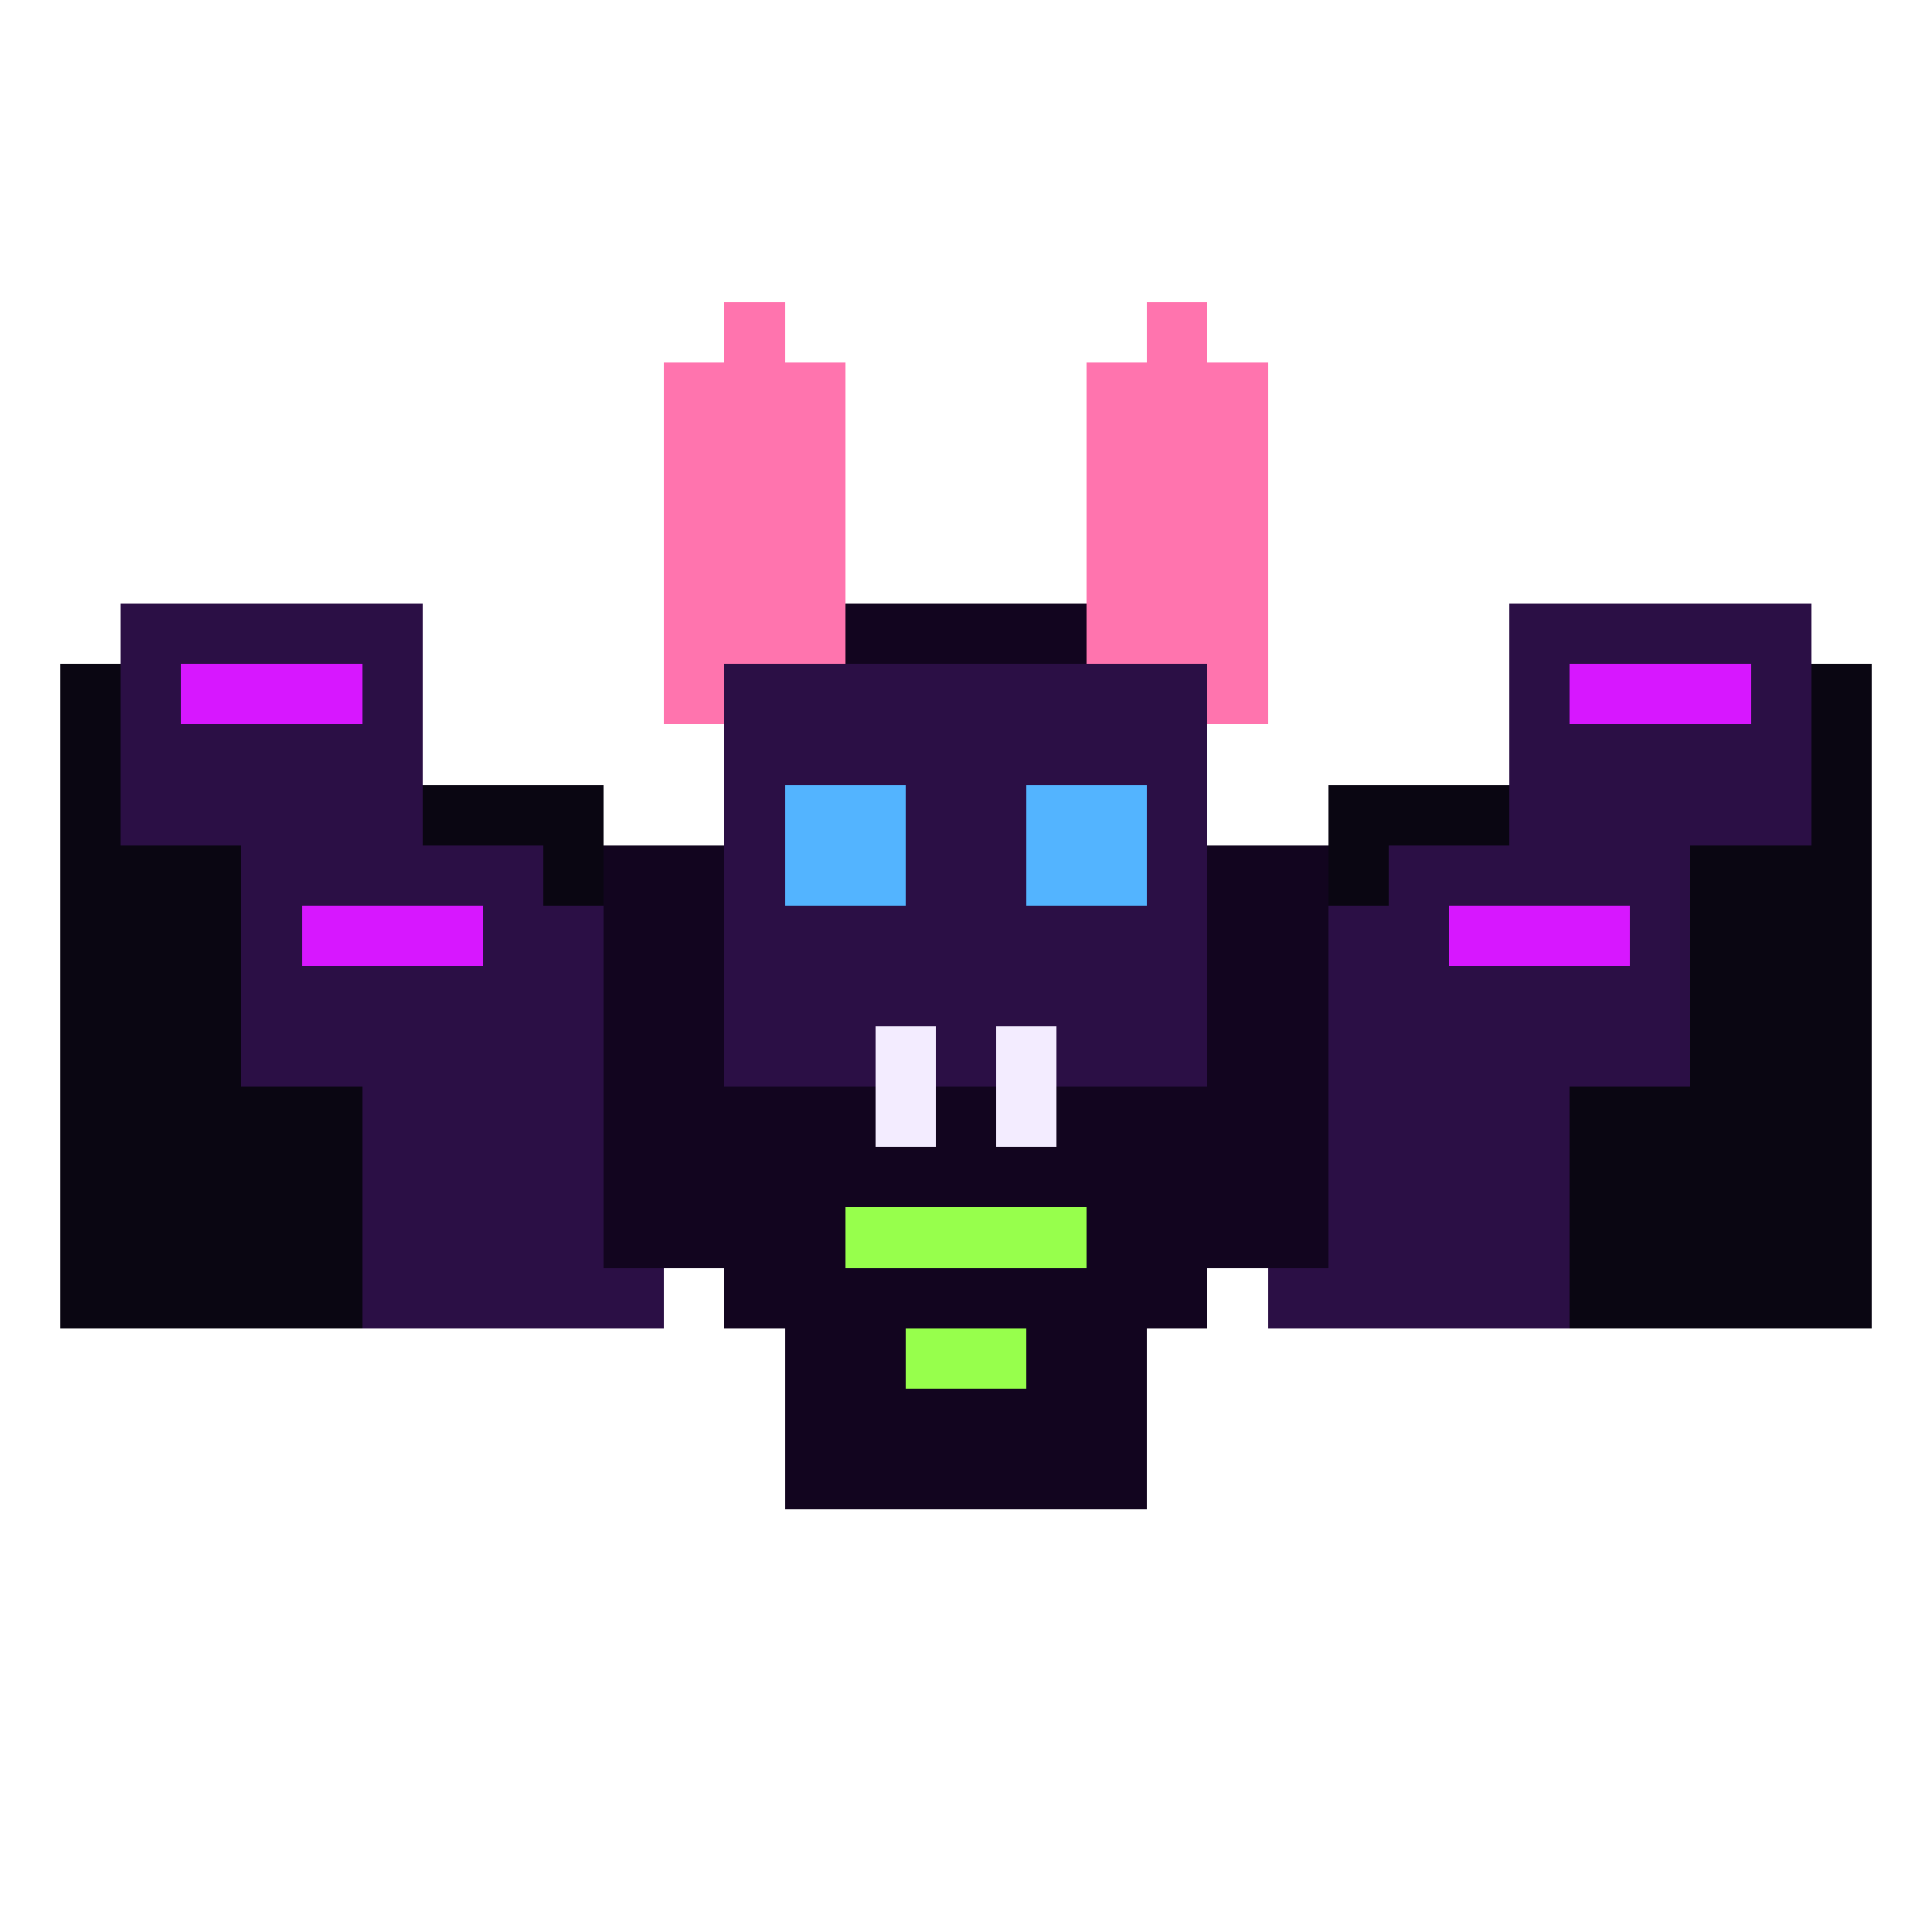
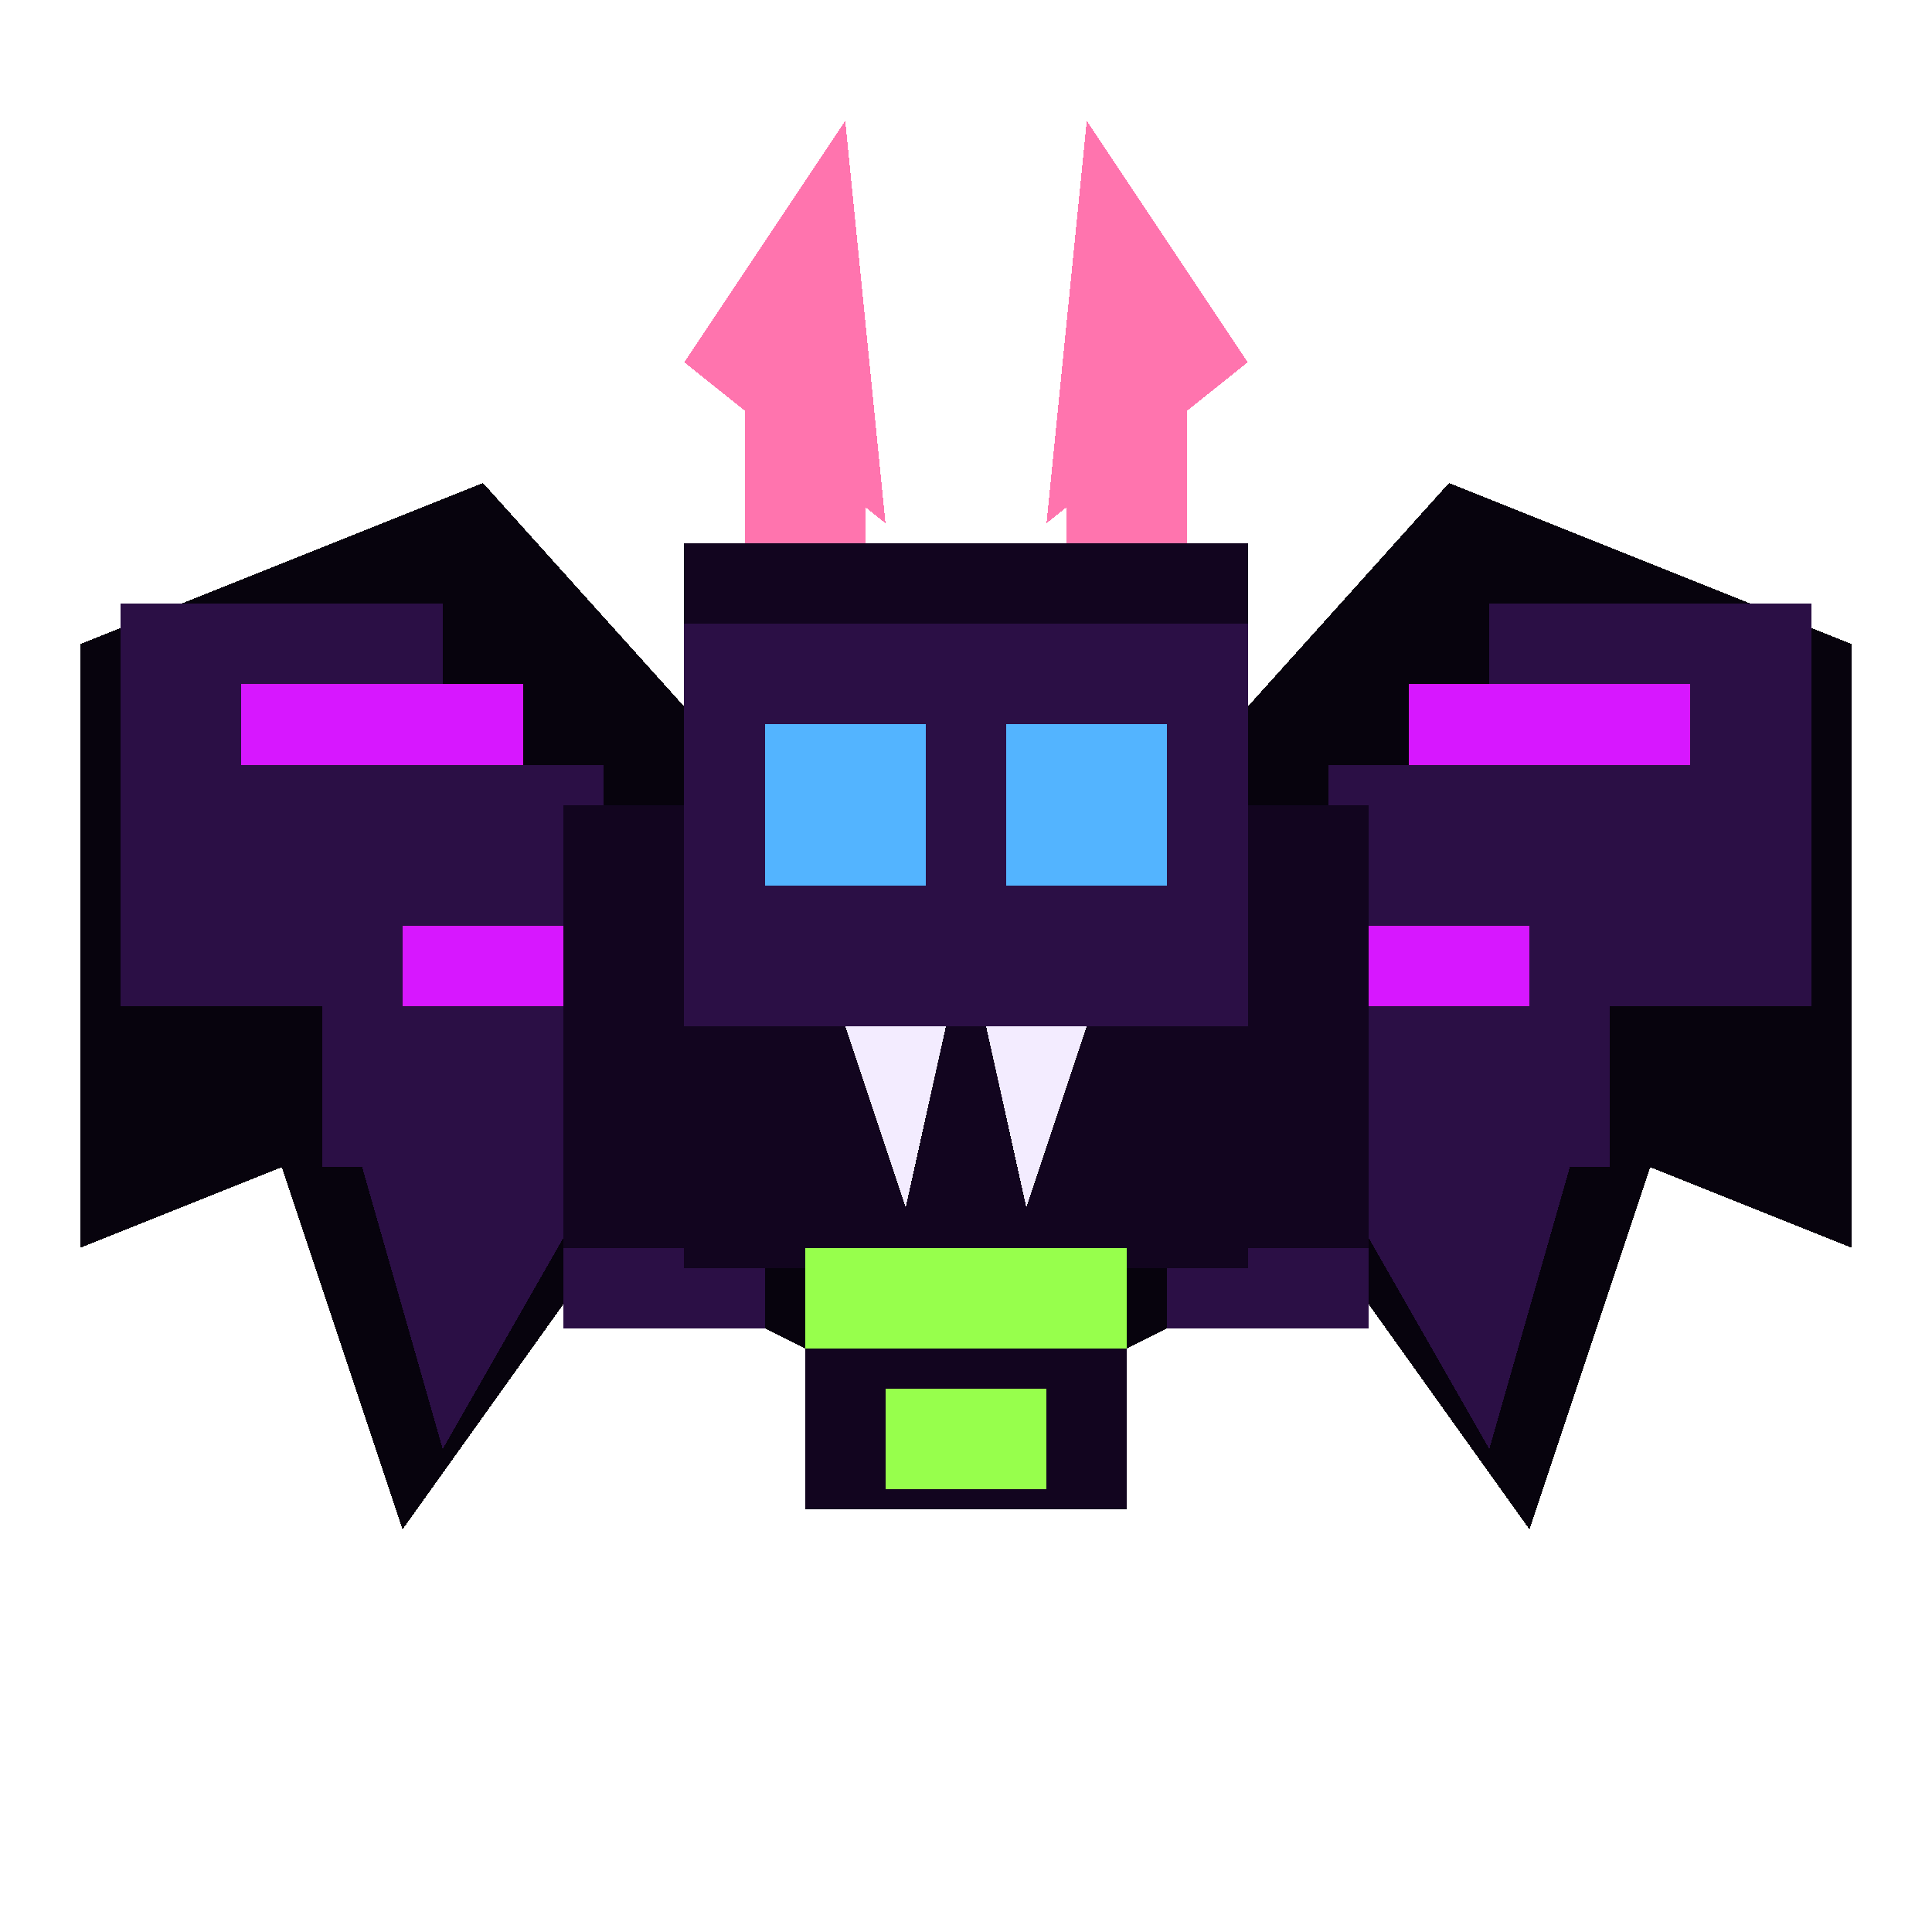
- <svg xmlns="http://www.w3.org/2000/svg" viewBox="0 0 64 64" shape-rendering="crispEdges" role="img" aria-label="Terminal Bat pixel pet">
-   <g id="wing-shadow" fill="#0a0612">
-     <rect x="2" y="22" width="10" height="22" />
-     <rect x="12" y="26" width="8" height="18" />
-     <rect x="44" y="26" width="8" height="18" />
-     <rect x="52" y="22" width="10" height="22" />
+ <svg xmlns="http://www.w3.org/2000/svg" viewBox="0 0 96 96" shape-rendering="crispEdges" role="img" aria-label="Terminal Bat pixel pet">
+   <g id="wing-shadow" fill="#07030d">
+     <polygon points="4,32 24,24 42,44 42,68 30,62 20,76 14,58 4,62" />
+     <polygon points="92,32 72,24 54,44 54,68 66,62 76,76 82,58 92,62" />
  </g>
  <g id="wings" fill="#2b0f45">
-     <rect x="4" y="20" width="10" height="8" />
-     <rect x="8" y="28" width="10" height="8" />
-     <rect x="12" y="36" width="10" height="8" />
-     <rect x="18" y="30" width="8" height="10" />
-     <rect x="50" y="20" width="10" height="8" />
-     <rect x="46" y="28" width="10" height="8" />
-     <rect x="42" y="36" width="10" height="8" />
-     <rect x="38" y="30" width="8" height="10" />
+     <path d="M6 30h16v8h8v8h8v20H28v-8H16v-8H6z" />
+     <path d="M90 30H74v8h-8v8h-8v20h10v-8h12v-8h10z" />
+     <polygon points="18,58 30,58 22,72" />
+     <polygon points="78,58 66,58 74,72" />
  </g>
  <g id="wing-neon" fill="#d717ff">
-     <rect x="6" y="22" width="6" height="2" />
-     <rect x="10" y="30" width="6" height="2" />
-     <rect x="48" y="30" width="6" height="2" />
-     <rect x="52" y="22" width="6" height="2" />
+     <rect x="12" y="34" width="14" height="4" />
+     <rect x="20" y="46" width="14" height="4" />
+     <rect x="62" y="46" width="14" height="4" />
+     <rect x="70" y="34" width="14" height="4" />
+   </g>
+   <g id="ears" fill="#ff74ae">
+     <polygon points="34,18 42,6 44,26" />
+     <polygon points="62,18 54,6 52,26" />
+     <rect x="37" y="16" width="6" height="14" />
+     <rect x="53" y="16" width="6" height="14" />
  </g>
  <g id="body" fill="#12051f">
-     <rect x="24" y="20" width="16" height="24" />
-     <rect x="20" y="28" width="24" height="14" />
-     <rect x="26" y="44" width="12" height="6" />
+     <path d="M34 27h28v36h-6v12H40V63h-6z" />
+     <rect x="28" y="40" width="40" height="22" />
  </g>
-   <g id="ears" fill="#ff74ae">
-     <rect x="22" y="12" width="6" height="12" />
-     <rect x="36" y="12" width="6" height="12" />
-     <rect x="24" y="10" width="2" height="2" />
-     <rect x="38" y="10" width="2" height="2" />
-   </g>
-   <g id="face" fill="#2b0f45">
-     <rect x="24" y="22" width="16" height="14" />
+   <g id="terminal-face" fill="#2b0f45">
+     <rect x="34" y="31" width="28" height="20" />
  </g>
  <g id="eyes" fill="#53b4ff">
-     <rect x="26" y="26" width="4" height="4" />
-     <rect x="34" y="26" width="4" height="4" />
+     <rect x="38" y="36" width="8" height="8" />
+     <rect x="50" y="36" width="8" height="8" />
  </g>
  <g id="fangs" fill="#f3ecff">
-     <rect x="29" y="34" width="2" height="4" />
-     <rect x="33" y="34" width="2" height="4" />
+     <polygon points="42,51 47,51 45,60" />
+     <polygon points="49,51 54,51 51,60" />
  </g>
  <g id="terminal-belly" fill="#97ff4c">
-     <rect x="28" y="40" width="8" height="2" />
-     <rect x="30" y="44" width="4" height="2" />
+     <rect x="40" y="62" width="16" height="5" />
+     <rect x="44" y="69" width="8" height="5" />
  </g>
</svg>
